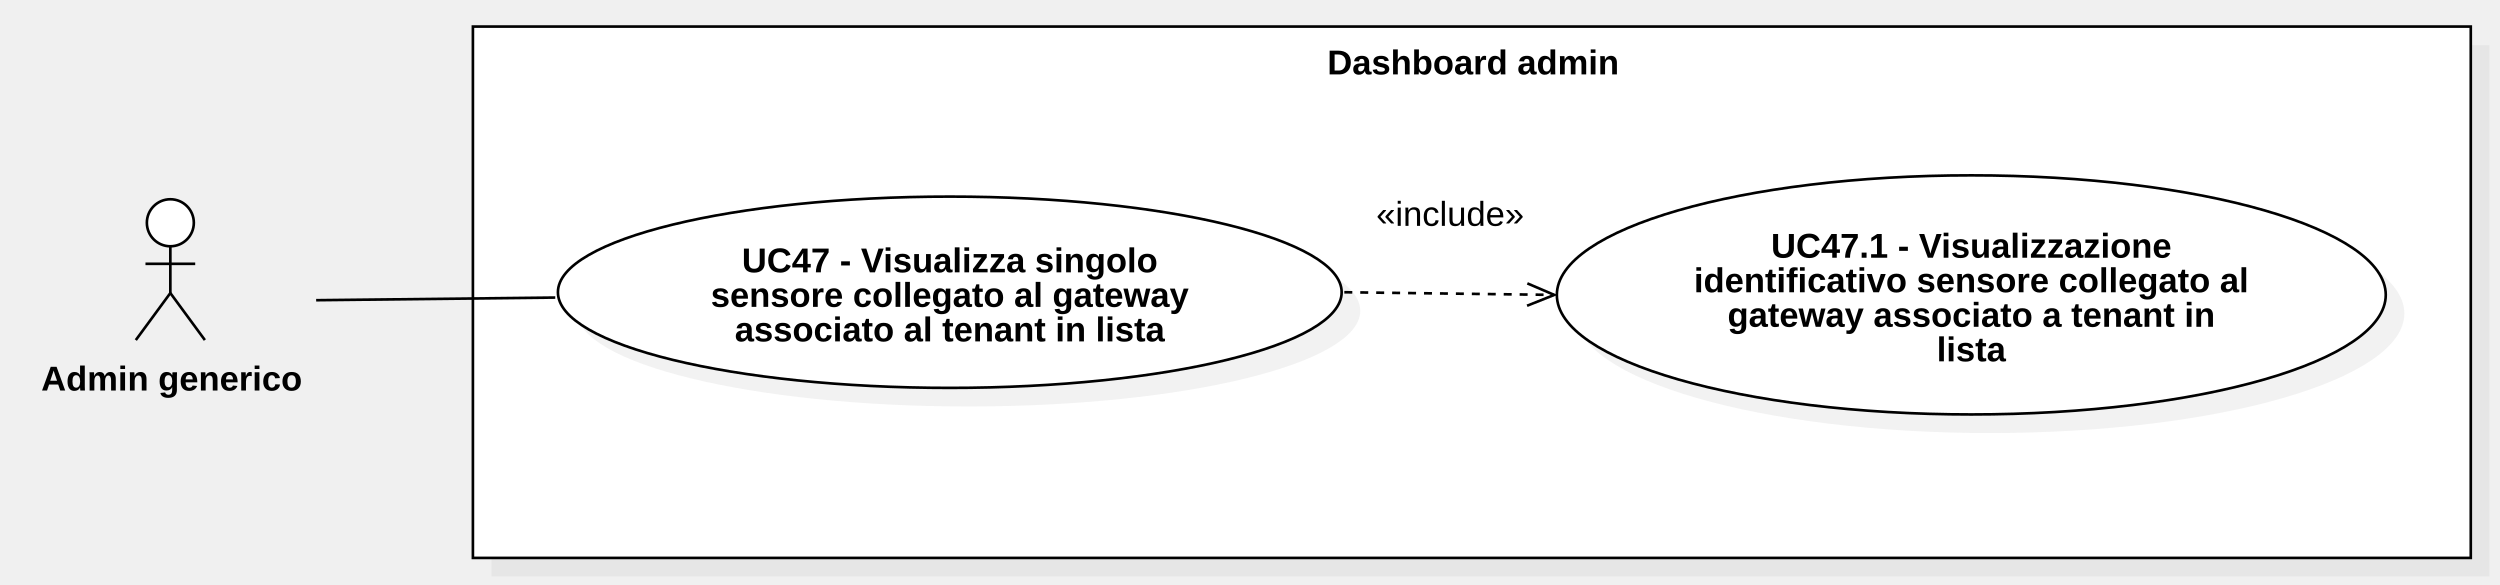
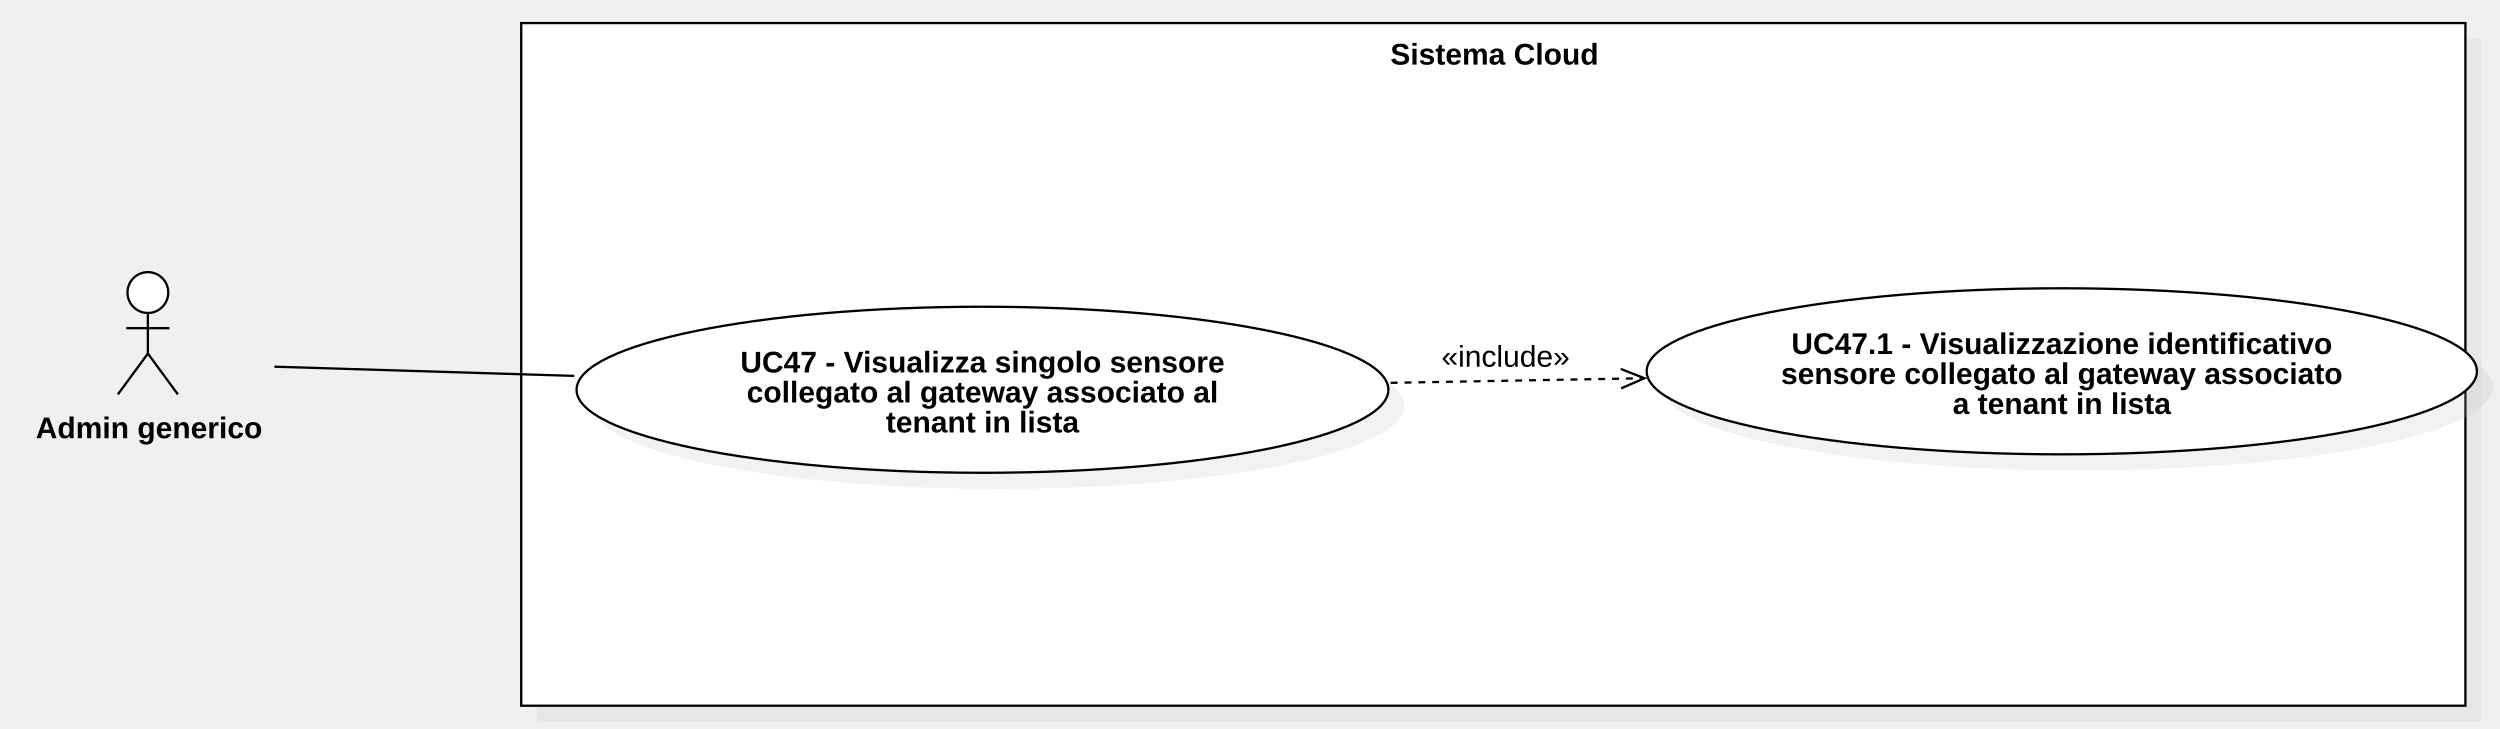
- <svg xmlns="http://www.w3.org/2000/svg" version="1.1" width="941" height="220">
+ <svg xmlns="http://www.w3.org/2000/svg" version="1.1" width="1084" height="316">
  <defs />
  <g>
    <g>
-       <rect fill="#C0C0C0" stroke="none" x="697" y="574" width="752" height="200" transform="matrix(1 0 0 1 -512 -557)" fill-opacity="0.2" />
+       <rect fill="#C0C0C0" stroke="none" x="319" y="321" width="843" height="296" transform="matrix(1 0 0 1 -86 -304)" fill-opacity="0.2" />
    </g>
    <g>
-       <rect fill="#ffffff" stroke="none" x="690" y="567" width="752" height="200" transform="matrix(1 0 0 1 -512 -557)" />
+       <rect fill="#ffffff" stroke="none" x="312" y="314" width="843" height="296" transform="matrix(1 0 0 1 -86 -304)" />
    </g>
    <g>
-       <path fill="none" stroke="#000000" paint-order="fill stroke markers" d=" M 178 10 L 930 10 L 930 210 L 178 210 L 178 10 Z Z" stroke-miterlimit="10" stroke-dasharray="" />
+       <path fill="none" stroke="#000000" paint-order="fill stroke markers" d=" M 226 10 L 1069 10 L 1069 306 L 226 306 L 226 10 Z Z" stroke-miterlimit="10" stroke-dasharray="" />
    </g>
    <g>
      <g>
        <path fill="none" stroke="none" />
-         <text fill="#000000" stroke="none" font-family="Arial" font-size="13px" font-style="normal" font-weight="bold" text-decoration="undefined" x="1066.5" y="580.5" text-anchor="middle" dominant-baseline="central" transform="matrix(1 0 0 1 -512 -557)">Dashboard admin</text>
+         <text fill="#000000" stroke="none" font-family="Arial" font-size="13px" font-style="normal" font-weight="bold" text-decoration="undefined" x="734" y="327.5" text-anchor="middle" dominant-baseline="central" transform="matrix(1 0 0 1 -86 -304)">Sistema Cloud</text>
      </g>
    </g>
    <g>
-       <path fill="#ffffff" stroke="none" paint-order="stroke fill markers" d=" M 55.278 83.85 C 55.278 78.962 59.236 75 64.118 75 C 69 75 72.958 78.962 72.958 83.85 C 72.958 88.738 69 92.7 64.118 92.7 C 59.236 92.7 55.278 88.738 55.278 83.85 Z" />
+       <path fill="#ffffff" stroke="none" paint-order="stroke fill markers" d=" M 55.278 126.85 C 55.278 121.962 59.236 118 64.118 118 C 69 118 72.958 121.962 72.958 126.85 C 72.958 131.738 69 135.7 64.118 135.7 C 59.236 135.7 55.278 131.738 55.278 126.85 Z" />
    </g>
    <g>
-       <path fill="none" stroke="#000000" paint-order="fill stroke markers" d=" M 55.278 83.85 C 55.278 78.962 59.236 75 64.118 75 C 69 75 72.958 78.962 72.958 83.85 C 72.958 88.738 69 92.7 64.118 92.7 C 59.236 92.7 55.278 88.738 55.278 83.85 Z" stroke-miterlimit="10" stroke-dasharray="" />
+       <path fill="none" stroke="#000000" paint-order="fill stroke markers" d=" M 55.278 126.85 C 55.278 121.962 59.236 118 64.118 118 C 69 118 72.958 121.962 72.958 126.85 C 72.958 131.738 69 135.7 64.118 135.7 C 59.236 135.7 55.278 131.738 55.278 126.85 Z" stroke-miterlimit="10" stroke-dasharray="" />
    </g>
    <g>
-       <path fill="none" stroke="#000000" paint-order="fill stroke markers" d=" M 64.118 92.7 L 64.118 110.3" stroke-miterlimit="10" stroke-dasharray="" />
+       <path fill="none" stroke="#000000" paint-order="fill stroke markers" d=" M 64.118 135.7 L 64.118 153.3" stroke-miterlimit="10" stroke-dasharray="" />
    </g>
    <g>
-       <path fill="none" stroke="#000000" paint-order="fill stroke markers" d=" M 54.758 99.3 L 73.478 99.3" stroke-miterlimit="10" stroke-dasharray="" />
+       <path fill="none" stroke="#000000" paint-order="fill stroke markers" d=" M 54.758 142.3 L 73.478 142.3" stroke-miterlimit="10" stroke-dasharray="" />
    </g>
    <g>
-       <path fill="none" stroke="#000000" paint-order="fill stroke markers" d=" M 64.118 110.3 L 51.118 128" stroke-miterlimit="10" stroke-dasharray="" />
+       <path fill="none" stroke="#000000" paint-order="fill stroke markers" d=" M 64.118 153.3 L 51.118 171" stroke-miterlimit="10" stroke-dasharray="" />
    </g>
    <g>
-       <path fill="none" stroke="#000000" paint-order="fill stroke markers" d=" M 64.118 110.3 L 77.118 128" stroke-miterlimit="10" stroke-dasharray="" />
+       <path fill="none" stroke="#000000" paint-order="fill stroke markers" d=" M 64.118 153.3 L 77.118 171" stroke-miterlimit="10" stroke-dasharray="" />
    </g>
    <g>
      <g>
        <path fill="none" stroke="none" />
-         <text fill="#000000" stroke="none" font-family="Arial" font-size="13px" font-style="normal" font-weight="bold" text-decoration="undefined" x="576.618" y="699.5" text-anchor="middle" dominant-baseline="central" transform="matrix(1 0 0 1 -512 -557)">Admin generico</text>
+         <text fill="#000000" stroke="none" font-family="Arial" font-size="13px" font-style="normal" font-weight="bold" text-decoration="undefined" x="150.618" y="489.5" text-anchor="middle" dominant-baseline="central" transform="matrix(1 0 0 1 -86 -304)">Admin generico</text>
      </g>
    </g>
    <g>
-       <path fill="#C0C0C0" stroke="none" paint-order="stroke fill markers" d=" M 217 117 C 217 97.118 283.038 81 364.5 81 C 445.962 81 512 97.118 512 117 C 512 136.882 445.962 153 364.5 153 C 283.038 153 217 136.882 217 117 Z" fill-opacity="0.2" />
+       <path fill="#C0C0C0" stroke="none" paint-order="stroke fill markers" d=" M 257 176 C 257 156.118 335.798 140 433 140 C 530.202 140 609 156.118 609 176 C 609 195.882 530.202 212 433 212 C 335.798 212 257 195.882 257 176 Z" fill-opacity="0.2" />
    </g>
    <g>
-       <path fill="#ffffff" stroke="none" paint-order="stroke fill markers" d=" M 210 110 C 210 90.118 276.038 74 357.5 74 C 438.962 74 505 90.118 505 110 C 505 129.882 438.962 146 357.5 146 C 276.038 146 210 129.882 210 110 Z" />
+       <path fill="#ffffff" stroke="none" paint-order="stroke fill markers" d=" M 250 169 C 250 149.118 328.798 133 426 133 C 523.202 133 602 149.118 602 169 C 602 188.882 523.202 205 426 205 C 328.798 205 250 188.882 250 169 Z" />
    </g>
    <g>
-       <path fill="none" stroke="#000000" paint-order="fill stroke markers" d=" M 210 110 C 210 90.118 276.038 74 357.5 74 C 438.962 74 505 90.118 505 110 C 505 129.882 438.962 146 357.5 146 C 276.038 146 210 129.882 210 110 Z" stroke-miterlimit="10" stroke-dasharray="" />
+       <path fill="none" stroke="#000000" paint-order="fill stroke markers" d=" M 250 169 C 250 149.118 328.798 133 426 133 C 523.202 133 602 149.118 602 169 C 602 188.882 523.202 205 426 205 C 328.798 205 250 188.882 250 169 Z" stroke-miterlimit="10" stroke-dasharray="" />
    </g>
    <g>
      <g>
        <path fill="none" stroke="none" />
-         <text fill="#000000" stroke="none" font-family="Arial" font-size="13px" font-style="normal" font-weight="bold" text-decoration="undefined" x="869.5" y="655" text-anchor="middle" dominant-baseline="central" transform="matrix(1 0 0 1 -512 -557)">UC47 - Visualizza singolo</text>
-         <text fill="#000000" stroke="none" font-family="Arial" font-size="13px" font-style="normal" font-weight="bold" text-decoration="undefined" x="869.5" y="668" text-anchor="middle" dominant-baseline="central" transform="matrix(1 0 0 1 -512 -557)">sensore collegato al gateway</text>
-         <text fill="#000000" stroke="none" font-family="Arial" font-size="13px" font-style="normal" font-weight="bold" text-decoration="undefined" x="869.5" y="681" text-anchor="middle" dominant-baseline="central" transform="matrix(1 0 0 1 -512 -557)">associato al tenant in lista</text>
+         <text fill="#000000" stroke="none" font-family="Arial" font-size="13px" font-style="normal" font-weight="bold" text-decoration="undefined" x="512" y="461" text-anchor="middle" dominant-baseline="central" transform="matrix(1 0 0 1 -86 -304)">UC47 - Visualizza singolo sensore</text>
+         <text fill="#000000" stroke="none" font-family="Arial" font-size="13px" font-style="normal" font-weight="bold" text-decoration="undefined" x="512" y="474" text-anchor="middle" dominant-baseline="central" transform="matrix(1 0 0 1 -86 -304)">collegato al gateway associato al</text>
+         <text fill="#000000" stroke="none" font-family="Arial" font-size="13px" font-style="normal" font-weight="bold" text-decoration="undefined" x="512" y="487" text-anchor="middle" dominant-baseline="central" transform="matrix(1 0 0 1 -86 -304)">tenant in lista</text>
      </g>
    </g>
    <g>
-       <path fill="none" stroke="#000000" paint-order="fill stroke markers" d=" M 506 110 L 585 111" stroke-miterlimit="10" stroke-dasharray="3" />
+       <path fill="#C0C0C0" stroke="none" paint-order="stroke fill markers" d=" M 721 168 C 721 148.118 801.589 132 901 132 C 1000.411 132 1081 148.118 1081 168 C 1081 187.882 1000.411 204 901 204 C 801.589 204 721 187.882 721 168 Z" fill-opacity="0.2" />
    </g>
    <g>
-       <path fill="none" stroke="#000000" paint-order="fill stroke markers" d=" M 574.785 115.081 L 585 111 L 574.891 106.662" stroke-miterlimit="10" stroke-dasharray="" />
+       <path fill="#ffffff" stroke="none" paint-order="stroke fill markers" d=" M 714 161 C 714 141.118 794.589 125 894 125 C 993.411 125 1074 141.118 1074 161 C 1074 180.882 993.411 197 894 197 C 794.589 197 714 180.882 714 161 Z" />
    </g>
    <g>
-       <rect fill="#ffffff" stroke="none" x="1030" y="631" width="55.656" height="13" transform="matrix(1 0 0 1 -512 -557)" />
+       <path fill="none" stroke="#000000" paint-order="fill stroke markers" d=" M 714 161 C 714 141.118 794.589 125 894 125 C 993.411 125 1074 141.118 1074 161 C 1074 180.882 993.411 197 894 197 C 794.589 197 714 180.882 714 161 Z" stroke-miterlimit="10" stroke-dasharray="" />
    </g>
    <g>
      <g>
        <path fill="none" stroke="none" />
-         <text fill="#000000" stroke="none" font-family="Arial" font-size="13px" font-style="normal" font-weight="normal" text-decoration="undefined" x="1057.828" y="637.5" text-anchor="middle" dominant-baseline="central" transform="matrix(1 0 0 1 -512 -557)">«include»</text>
+         <text fill="#000000" stroke="none" font-family="Arial" font-size="13px" font-style="normal" font-weight="bold" text-decoration="undefined" x="980" y="453" text-anchor="middle" dominant-baseline="central" transform="matrix(1 0 0 1 -86 -304)">UC47.1 - Visualizzazione identificativo</text>
+         <text fill="#000000" stroke="none" font-family="Arial" font-size="13px" font-style="normal" font-weight="bold" text-decoration="undefined" x="980" y="466" text-anchor="middle" dominant-baseline="central" transform="matrix(1 0 0 1 -86 -304)">sensore collegato al gateway associato</text>
+         <text fill="#000000" stroke="none" font-family="Arial" font-size="13px" font-style="normal" font-weight="bold" text-decoration="undefined" x="980" y="479" text-anchor="middle" dominant-baseline="central" transform="matrix(1 0 0 1 -86 -304)">a tenant in lista</text>
      </g>
    </g>
    <g>
-       <path fill="none" stroke="#000000" paint-order="fill stroke markers" d=" M 209 112 L 119 113" stroke-miterlimit="10" stroke-dasharray="" />
+       <path fill="none" stroke="#000000" paint-order="fill stroke markers" d=" M 603 166 L 713 164" stroke-miterlimit="10" stroke-dasharray="3" />
    </g>
    <g>
-       <path fill="#C0C0C0" stroke="none" paint-order="stroke fill markers" d=" M 593 118 C 593 93.147 662.844 73 749 73 C 835.156 73 905 93.147 905 118 C 905 142.853 835.156 163 749 163 C 662.844 163 593 142.853 593 118 Z" fill-opacity="0.2" />
+       <path fill="none" stroke="#000000" paint-order="fill stroke markers" d=" M 702.916 168.394 L 713 164 L 702.762 159.976" stroke-miterlimit="10" stroke-dasharray="" />
    </g>
    <g>
-       <path fill="#ffffff" stroke="none" paint-order="stroke fill markers" d=" M 586 111 C 586 86.147 655.844 66 742 66 C 828.156 66 898 86.147 898 111 C 898 135.853 828.156 156 742 156 C 655.844 156 586 135.853 586 111 Z" />
-     </g>
-     <g>
-       <path fill="none" stroke="#000000" paint-order="fill stroke markers" d=" M 586 111 C 586 86.147 655.844 66 742 66 C 828.156 66 898 86.147 898 111 C 898 135.853 828.156 156 742 156 C 655.844 156 586 135.853 586 111 Z" stroke-miterlimit="10" stroke-dasharray="" />
+       <rect fill="#ffffff" stroke="none" x="711" y="452" width="55.656" height="13" transform="matrix(1 0 0 1 -86 -304)" />
    </g>
    <g>
      <g>
        <path fill="none" stroke="none" />
-         <text fill="#000000" stroke="none" font-family="Arial" font-size="13px" font-style="normal" font-weight="bold" text-decoration="undefined" x="1254" y="649.5" text-anchor="middle" dominant-baseline="central" transform="matrix(1 0 0 1 -512 -557)">UC47.1 - Visualizzazione</text>
-         <text fill="#000000" stroke="none" font-family="Arial" font-size="13px" font-style="normal" font-weight="bold" text-decoration="undefined" x="1254" y="662.5" text-anchor="middle" dominant-baseline="central" transform="matrix(1 0 0 1 -512 -557)">identificativo sensore collegato al</text>
-         <text fill="#000000" stroke="none" font-family="Arial" font-size="13px" font-style="normal" font-weight="bold" text-decoration="undefined" x="1254" y="675.5" text-anchor="middle" dominant-baseline="central" transform="matrix(1 0 0 1 -512 -557)">gateway associato a tenant in</text>
-         <text fill="#000000" stroke="none" font-family="Arial" font-size="13px" font-style="normal" font-weight="bold" text-decoration="undefined" x="1254" y="688.5" text-anchor="middle" dominant-baseline="central" transform="matrix(1 0 0 1 -512 -557)">lista</text>
+         <text fill="#000000" stroke="none" font-family="Arial" font-size="13px" font-style="normal" font-weight="normal" text-decoration="undefined" x="738.828" y="458.5" text-anchor="middle" dominant-baseline="central" transform="matrix(1 0 0 1 -86 -304)">«include»</text>
      </g>
+     </g>
+     <g>
+       <path fill="none" stroke="#000000" paint-order="fill stroke markers" d=" M 249 163 L 119 159" stroke-miterlimit="10" stroke-dasharray="" />
    </g>
  </g>
</svg>
